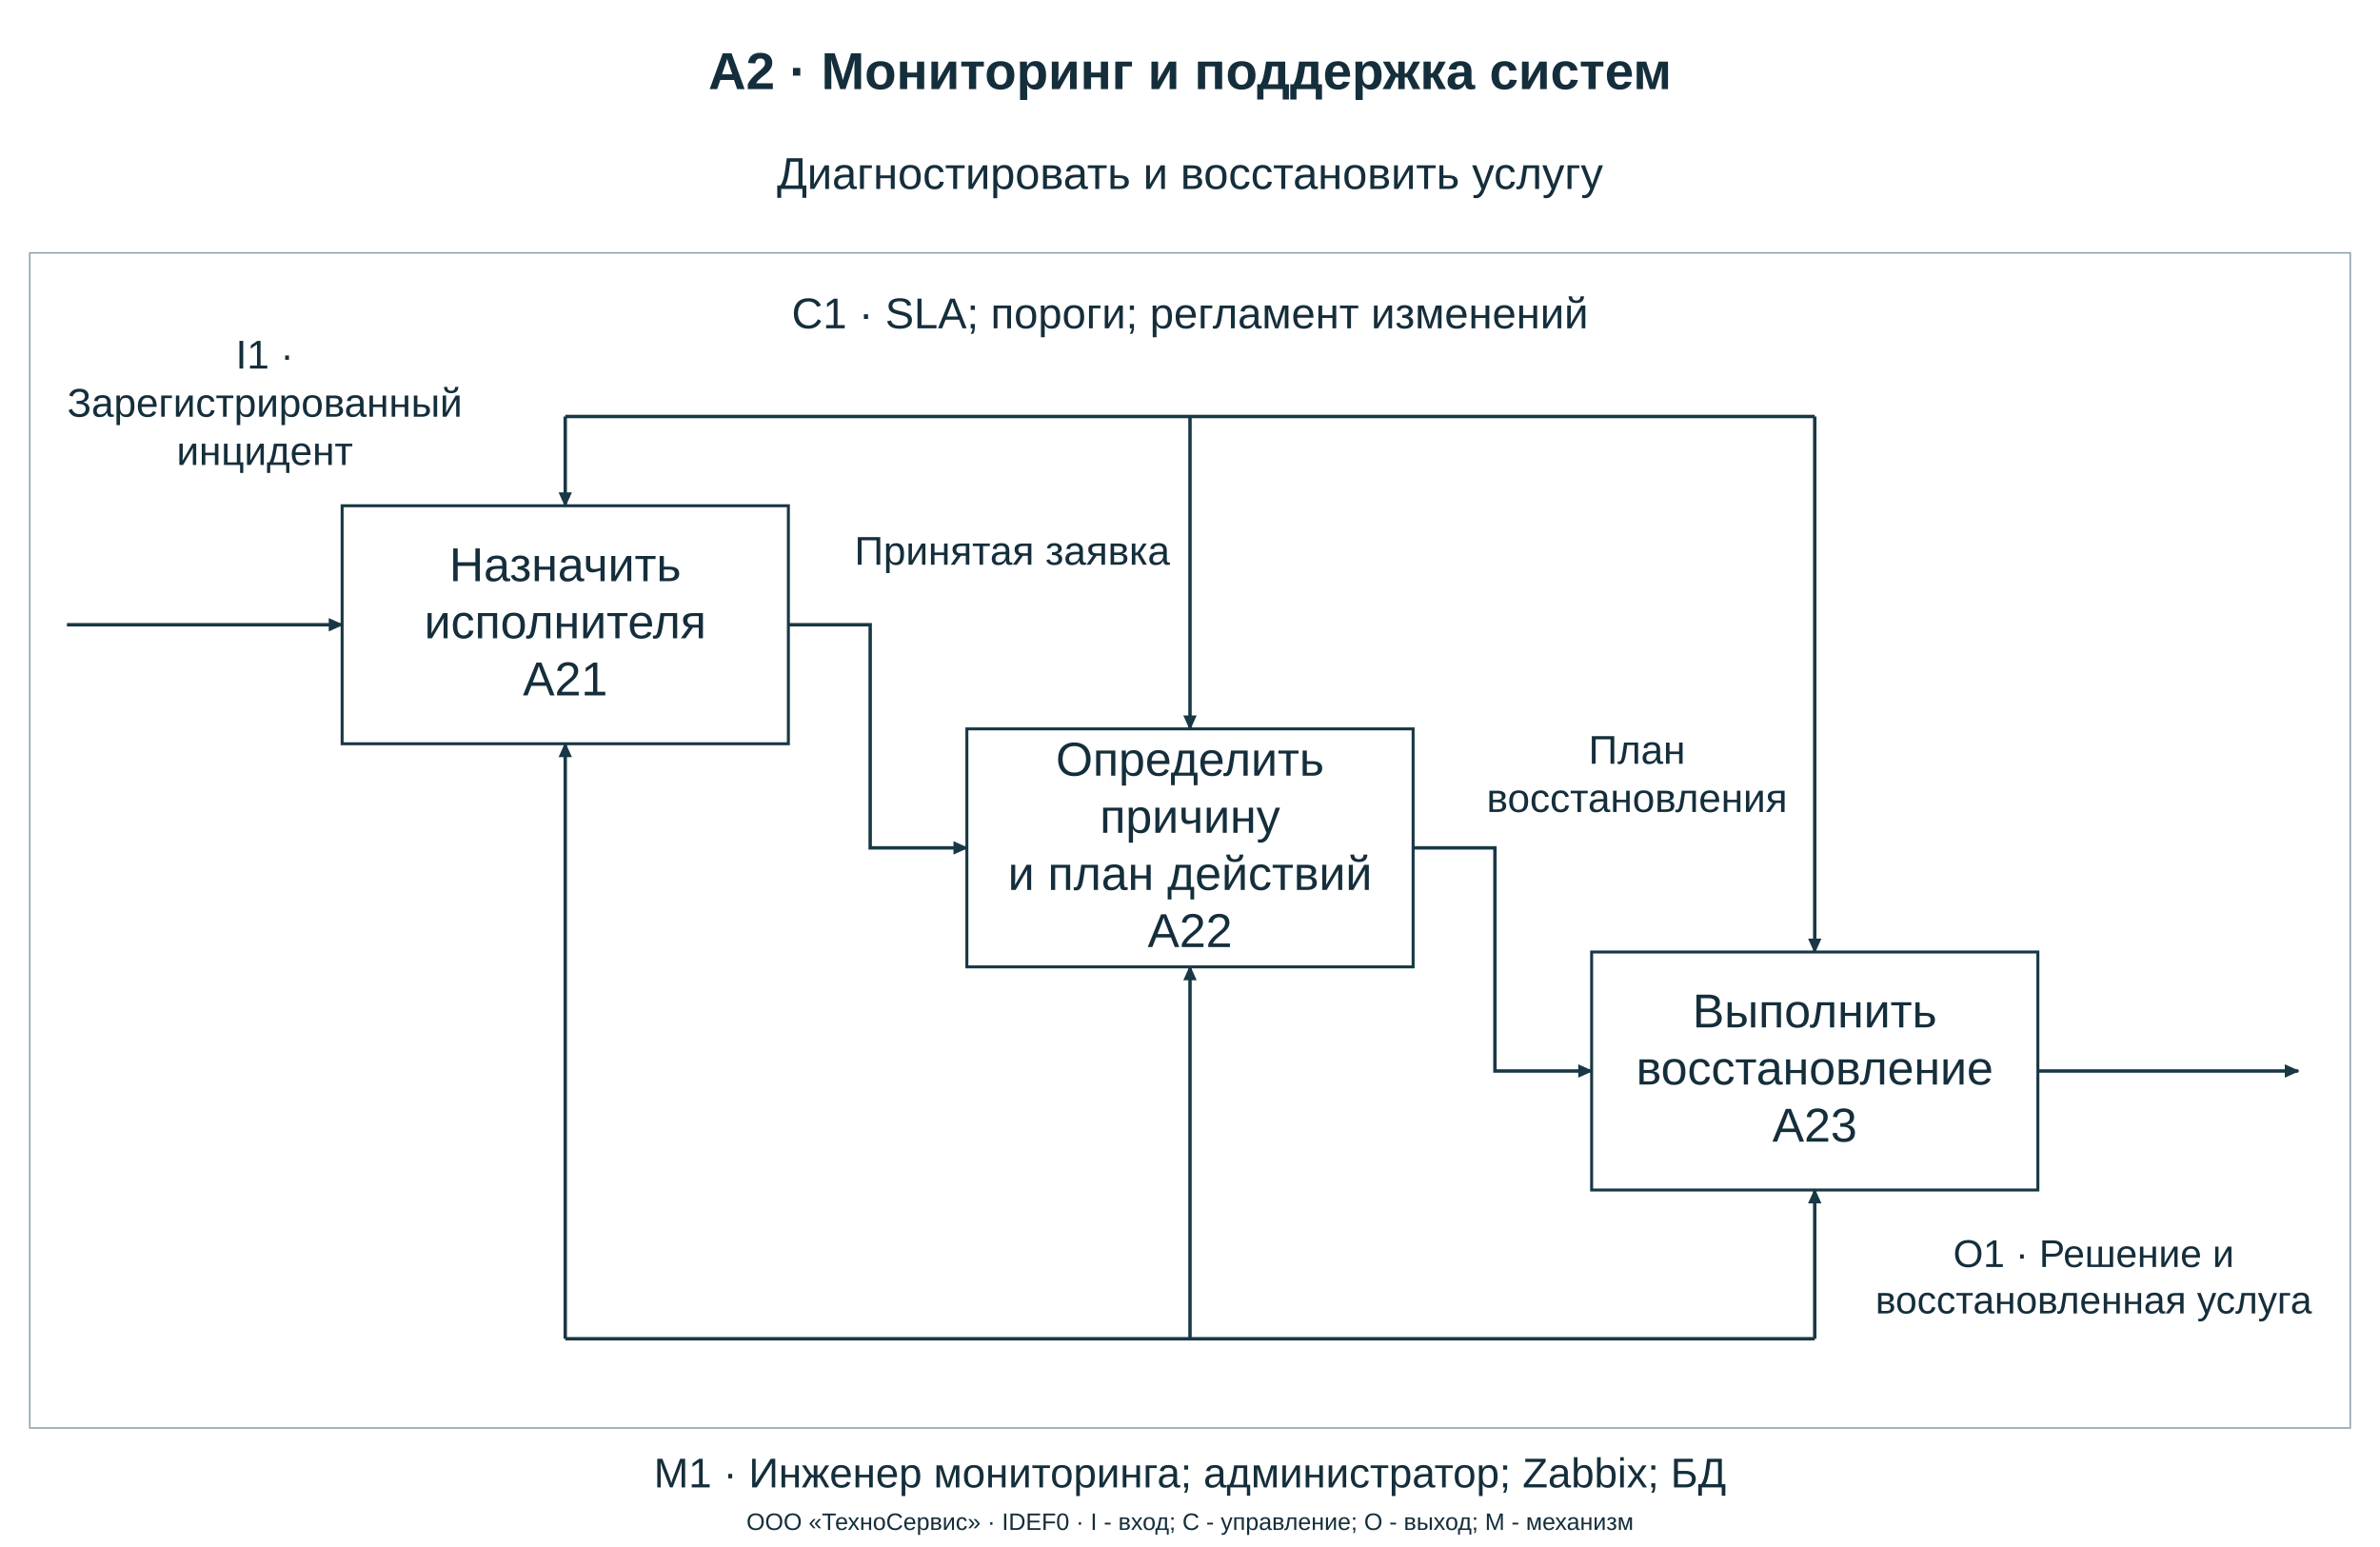
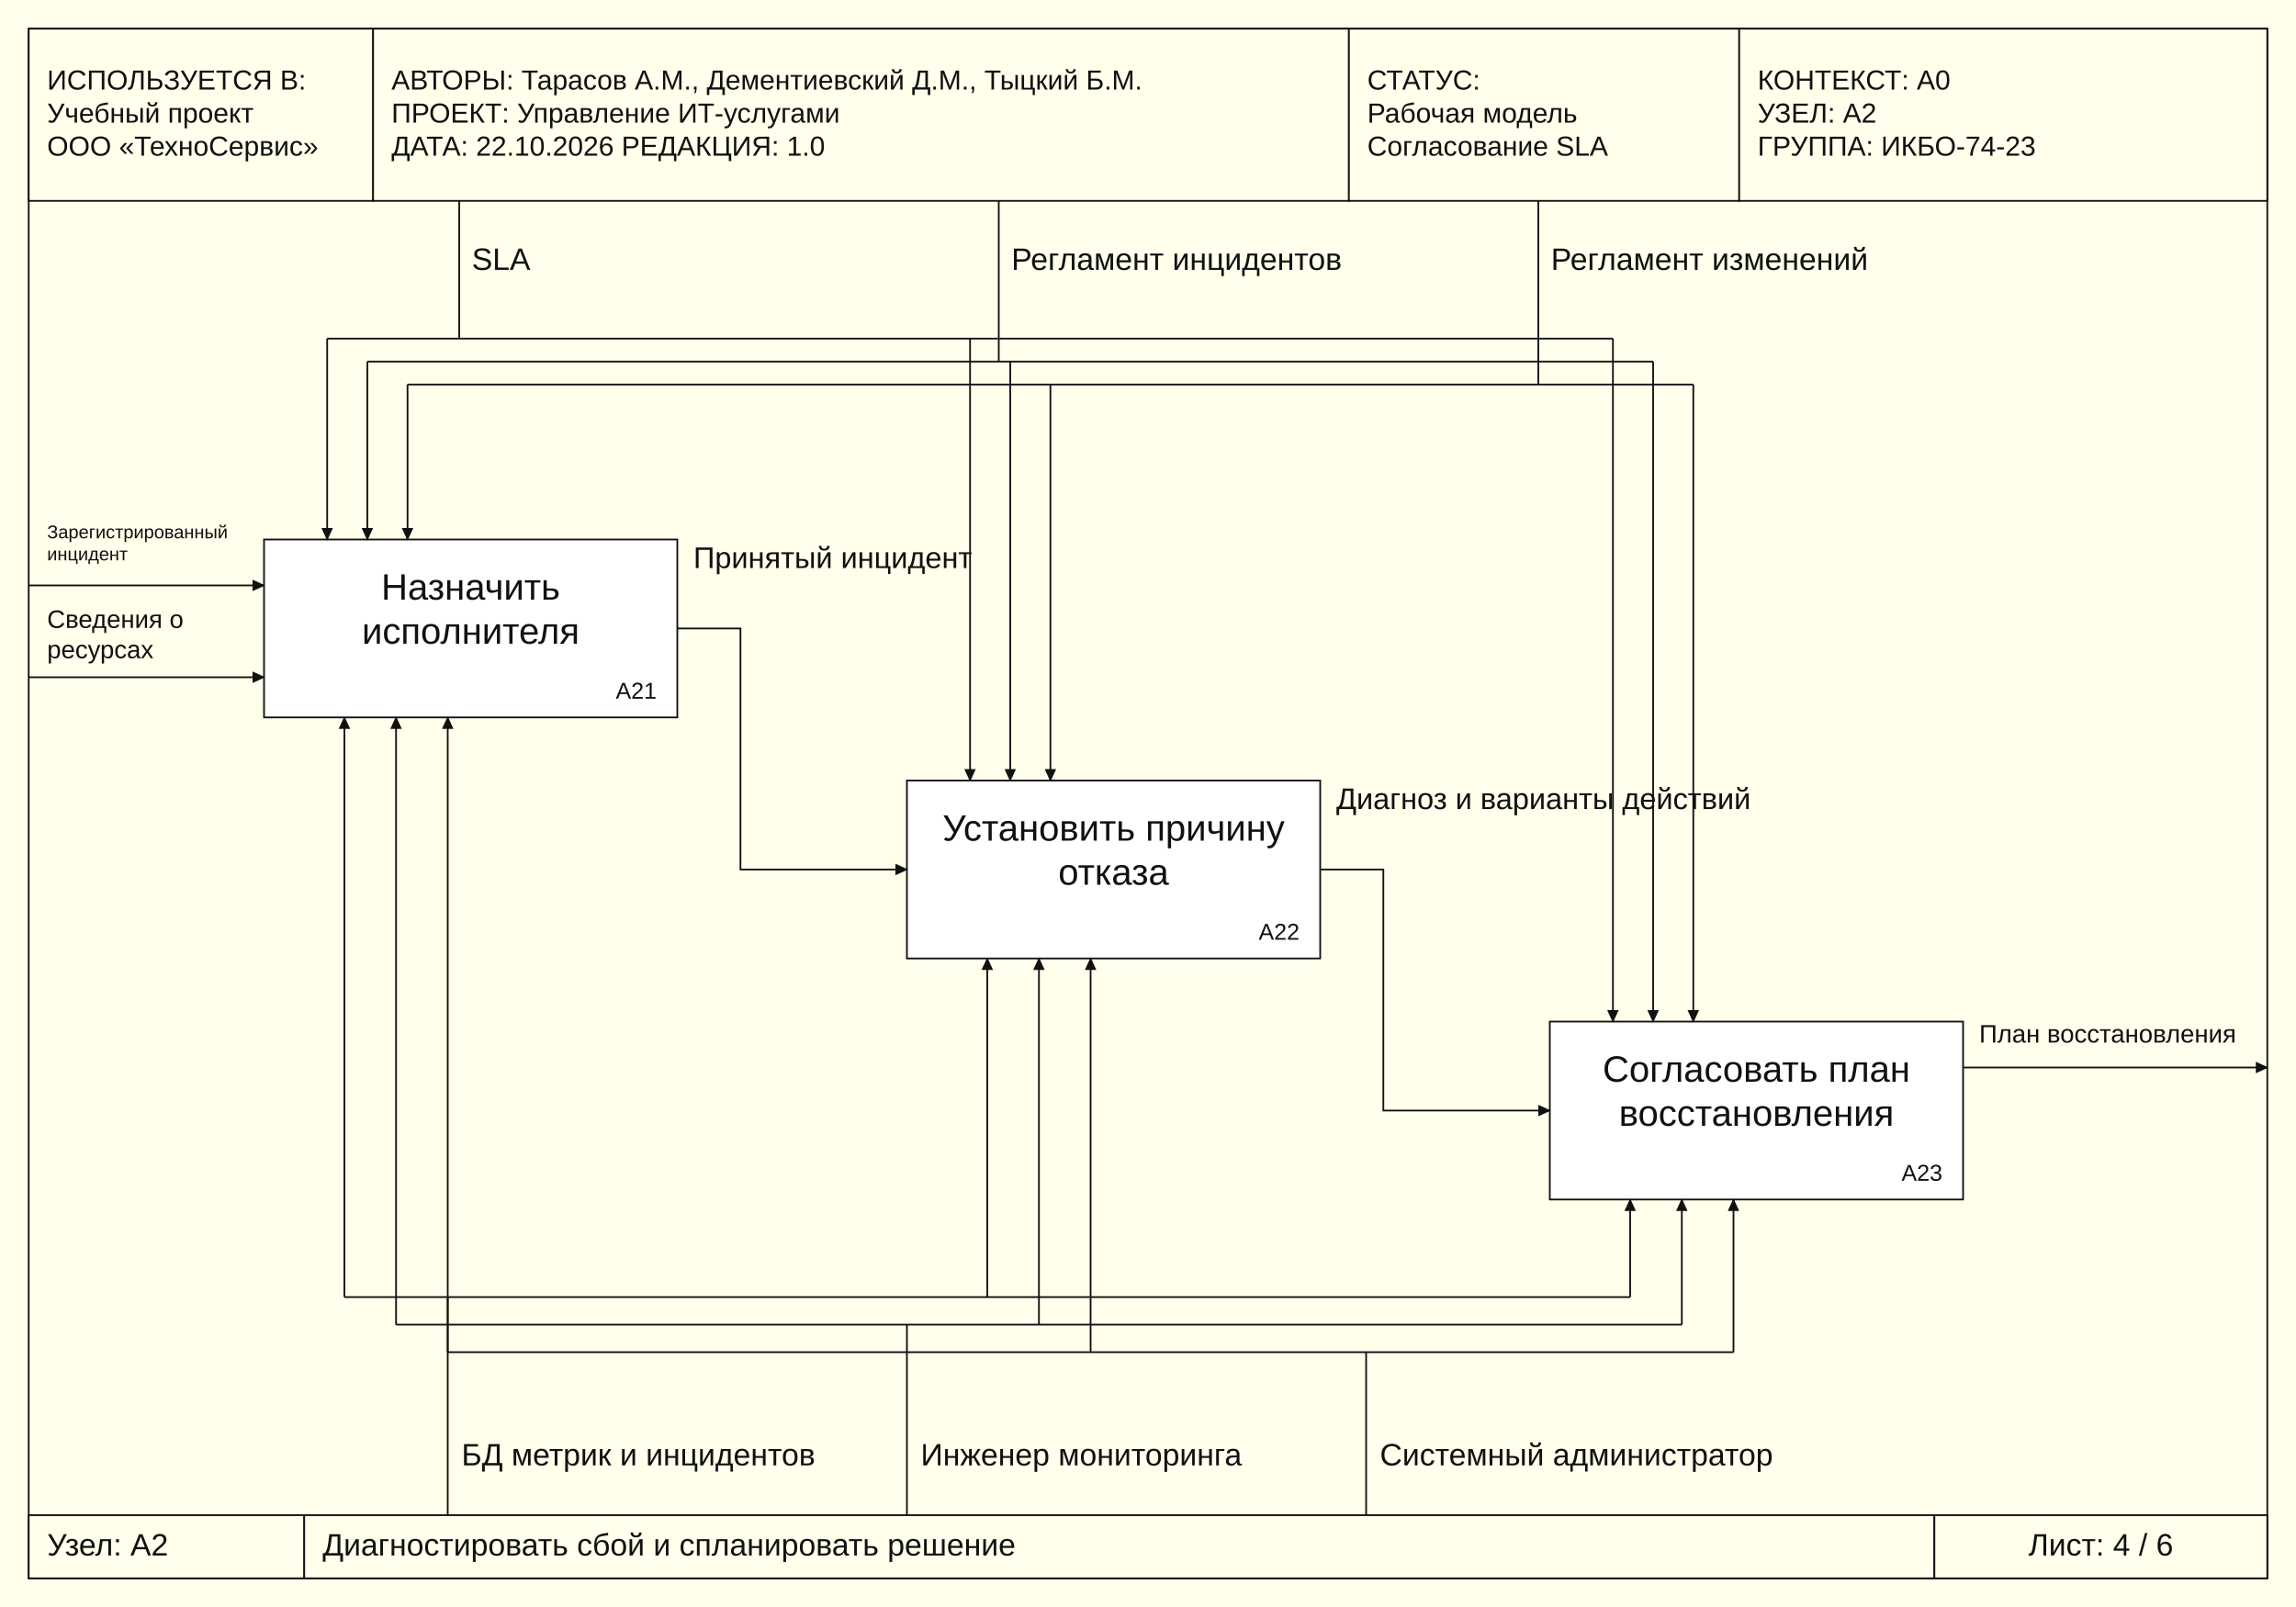
- <svg xmlns="http://www.w3.org/2000/svg" width="1600" height="1040" viewBox="0 0 1600 1040">
+ <svg xmlns="http://www.w3.org/2000/svg" width="2000" height="1400" viewBox="0 0 2000 1400">
  <defs>
-     <marker id="arrow" markerWidth="11" markerHeight="9" refX="9" refY="4.5" orient="auto" markerUnits="userSpaceOnUse">
-       <path d="M0 0 L10 4.5 L0 9 Z" fill="#183845" />
+     <marker id="arrow" markerWidth="12" markerHeight="10" refX="10" refY="5" orient="auto" markerUnits="userSpaceOnUse">
+       <path d="M0 0 L11 5 L0 10 Z" fill="#111" />
    </marker>
+     <pattern id="grid" width="20" height="20" patternUnits="userSpaceOnUse">
+       <path d="M20 0H0V20" fill="none" stroke="#e1e5e8" stroke-width=".7" />
+     </pattern>
  </defs>
-   <rect width="100%" height="100%" fill="white" />
-   <text x="800.0" y="50.0" text-anchor="middle" dominant-baseline="middle" font-family="Arial, sans-serif" font-size="35" font-weight="700" fill="#152e3b">A2 · Мониторинг и поддержка систем</text>
-   <text x="800.0" y="118.5" text-anchor="middle" dominant-baseline="middle" font-family="Arial, sans-serif" font-size="30" font-weight="400" fill="#152e3b">Диагностировать и восстановить услугу</text>
-   <rect x="20" y="170" width="1560" height="790" fill="none" stroke="#8ba2ab" stroke-width="1" />
-   <rect x="230" y="340" width="300" height="160" stroke="#183845" stroke-width="2" fill="white" />
-   <text x="380.0" y="381.6" text-anchor="middle" dominant-baseline="middle" font-family="Arial, sans-serif" font-size="32" fill="#152e3b">Назначить</text>
-   <text x="380.0" y="420.0" text-anchor="middle" dominant-baseline="middle" font-family="Arial, sans-serif" font-size="32" fill="#152e3b">исполнителя</text>
-   <text x="380.0" y="458.4" text-anchor="middle" dominant-baseline="middle" font-family="Arial, sans-serif" font-size="32" fill="#152e3b">A21</text>
-   <rect x="650" y="490" width="300" height="160" stroke="#183845" stroke-width="2" fill="white" />
-   <text x="800.0" y="512.4" text-anchor="middle" dominant-baseline="middle" font-family="Arial, sans-serif" font-size="32" fill="#152e3b">Определить</text>
-   <text x="800.0" y="550.8" text-anchor="middle" dominant-baseline="middle" font-family="Arial, sans-serif" font-size="32" fill="#152e3b">причину</text>
-   <text x="800.0" y="589.2" text-anchor="middle" dominant-baseline="middle" font-family="Arial, sans-serif" font-size="32" fill="#152e3b">и план действий</text>
-   <text x="800.0" y="627.6" text-anchor="middle" dominant-baseline="middle" font-family="Arial, sans-serif" font-size="32" fill="#152e3b">A22</text>
-   <rect x="1070" y="640" width="300" height="160" stroke="#183845" stroke-width="2" fill="white" />
-   <text x="1220.0" y="681.6" text-anchor="middle" dominant-baseline="middle" font-family="Arial, sans-serif" font-size="32" fill="#152e3b">Выполнить</text>
-   <text x="1220.0" y="720.0" text-anchor="middle" dominant-baseline="middle" font-family="Arial, sans-serif" font-size="32" fill="#152e3b">восстановление</text>
-   <text x="1220.0" y="758.4" text-anchor="middle" dominant-baseline="middle" font-family="Arial, sans-serif" font-size="32" fill="#152e3b">A23</text>
-   <text x="800.0" y="212.5" text-anchor="middle" dominant-baseline="middle" font-family="Arial, sans-serif" font-size="29" font-weight="400" fill="#152e3b">C1 · SLA; пороги; регламент изменений</text>
-   <polyline points="380,280 1220,280" fill="none" stroke="#183845" stroke-width="2.3" />
-   <polyline points="380.0,280 380.0,340" fill="none" stroke="#183845" stroke-width="2.3" marker-end="url(#arrow)" />
-   <polyline points="800.0,280 800.0,490" fill="none" stroke="#183845" stroke-width="2.3" marker-end="url(#arrow)" />
-   <polyline points="1220.0,280 1220.0,640" fill="none" stroke="#183845" stroke-width="2.3" marker-end="url(#arrow)" />
-   <text x="178.0" y="240.1" text-anchor="middle" dominant-baseline="middle" font-family="Arial, sans-serif" font-size="27" font-weight="400" fill="#152e3b">I1 ·</text>
-   <text x="178.0" y="272.5" text-anchor="middle" dominant-baseline="middle" font-family="Arial, sans-serif" font-size="27" font-weight="400" fill="#152e3b">Зарегистрированный</text>
-   <text x="178.0" y="304.9" text-anchor="middle" dominant-baseline="middle" font-family="Arial, sans-serif" font-size="27" font-weight="400" fill="#152e3b">инцидент</text>
-   <polyline points="45,420.0 230,420.0" fill="none" stroke="#183845" stroke-width="2.3" marker-end="url(#arrow)" />
-   <polyline points="530,420.0 585,420.0 585,570.0 650,570.0" fill="none" stroke="#183845" stroke-width="2.3" marker-end="url(#arrow)" />
-   <text x="680.5" y="372.0" text-anchor="middle" dominant-baseline="middle" font-family="Arial, sans-serif" font-size="27" font-weight="400" fill="#152e3b">Принятая заявка</text>
-   <polyline points="950,570.0 1005,570.0 1005,720.0 1070,720.0" fill="none" stroke="#183845" stroke-width="2.3" marker-end="url(#arrow)" />
-   <text x="1100.5" y="505.8" text-anchor="middle" dominant-baseline="middle" font-family="Arial, sans-serif" font-size="27" font-weight="400" fill="#152e3b">План</text>
-   <text x="1100.5" y="538.2" text-anchor="middle" dominant-baseline="middle" font-family="Arial, sans-serif" font-size="27" font-weight="400" fill="#152e3b">восстановления</text>
-   <polyline points="1370,720 1545,720" fill="none" stroke="#183845" stroke-width="2.3" marker-end="url(#arrow)" />
-   <text x="1407.5" y="844.4" text-anchor="middle" dominant-baseline="middle" font-family="Arial, sans-serif" font-size="26" font-weight="400" fill="#152e3b">O1 · Решение и</text>
-   <text x="1407.5" y="875.6" text-anchor="middle" dominant-baseline="middle" font-family="Arial, sans-serif" font-size="26" font-weight="400" fill="#152e3b">восстановленная услуга</text>
-   <polyline points="380,900 1220,900" fill="none" stroke="#183845" stroke-width="2.3" />
-   <polyline points="380.0,900 380.0,500" fill="none" stroke="#183845" stroke-width="2.3" marker-end="url(#arrow)" />
-   <polyline points="800.0,900 800.0,650" fill="none" stroke="#183845" stroke-width="2.3" marker-end="url(#arrow)" />
-   <polyline points="1220.0,900 1220.0,800" fill="none" stroke="#183845" stroke-width="2.3" marker-end="url(#arrow)" />
-   <text x="800.0" y="992.0" text-anchor="middle" dominant-baseline="middle" font-family="Arial, sans-serif" font-size="28" font-weight="400" fill="#152e3b">M1 · Инженер мониторинга; администратор; Zabbix; БД</text>
-   <text x="800.0" y="1024.0" text-anchor="middle" dominant-baseline="middle" font-family="Arial, sans-serif" font-size="16" font-weight="400" fill="#152e3b">ООО «ТехноСервис» · IDEF0 · I - вход; C - управление; O - выход; M - механизм</text>
+   <rect width="100%" height="100%" fill="#ffffec" />
+   <rect x="25" y="25" width="1950" height="1350" stroke="#111" stroke-width="1.5" fill="#ffffec" />
+   <text x="1000.0" y="700.0" text-anchor="middle" dominant-baseline="middle" font-family="Arial, sans-serif" font-size="30" font-weight="400" fill="#111" />
+   <rect x="25" y="25" width="300" height="150" stroke="#111" stroke-width="1.5" fill="#ffffec" />
+   <text x="175.0" y="100.0" text-anchor="middle" dominant-baseline="middle" font-family="Arial, sans-serif" font-size="30" font-weight="400" fill="#111" />
+   <rect x="325" y="25" width="850" height="150" stroke="#111" stroke-width="1.5" fill="#ffffec" />
+   <text x="750.0" y="100.0" text-anchor="middle" dominant-baseline="middle" font-family="Arial, sans-serif" font-size="30" font-weight="400" fill="#111" />
+   <rect x="1175" y="25" width="340" height="150" stroke="#111" stroke-width="1.5" fill="#ffffec" />
+   <text x="1345.0" y="100.0" text-anchor="middle" dominant-baseline="middle" font-family="Arial, sans-serif" font-size="30" font-weight="400" fill="#111" />
+   <rect x="1515" y="25" width="460" height="150" stroke="#111" stroke-width="1.5" fill="#ffffec" />
+   <text x="1745.0" y="100.0" text-anchor="middle" dominant-baseline="middle" font-family="Arial, sans-serif" font-size="30" font-weight="400" fill="#111" />
+   <rect x="25" y="1320" width="240" height="55" stroke="#111" stroke-width="1.5" fill="#ffffec" />
+   <text x="145.0" y="1347.5" text-anchor="middle" dominant-baseline="middle" font-family="Arial, sans-serif" font-size="28" font-weight="400" fill="#111" />
+   <rect x="265" y="1320" width="1420" height="55" stroke="#111" stroke-width="1.5" fill="#ffffec" />
+   <text x="975.0" y="1347.5" text-anchor="middle" dominant-baseline="middle" font-family="Arial, sans-serif" font-size="28" font-weight="400" fill="#111" />
+   <rect x="1685" y="1320" width="290" height="55" stroke="#111" stroke-width="1.5" fill="#ffffec" />
+   <text x="1830.0" y="1347.5" text-anchor="middle" dominant-baseline="middle" font-family="Arial, sans-serif" font-size="28" font-weight="400" fill="#111" />
+   <text x="41" y="71.2" text-anchor="start" dominant-baseline="middle" font-family="Arial, sans-serif" font-size="24" font-weight="400" fill="#111">ИСПОЛЬЗУЕТСЯ В:</text>
+   <text x="41" y="100.0" text-anchor="start" dominant-baseline="middle" font-family="Arial, sans-serif" font-size="24" font-weight="400" fill="#111">Учебный проект</text>
+   <text x="41" y="128.8" text-anchor="start" dominant-baseline="middle" font-family="Arial, sans-serif" font-size="24" font-weight="400" fill="#111">ООО «ТехноСервис»</text>
+   <text x="341" y="71.2" text-anchor="start" dominant-baseline="middle" font-family="Arial, sans-serif" font-size="24" font-weight="400" fill="#111">АВТОРЫ: Тарасов А.М., Дементиевский Д.М., Тыцкий Б.М.</text>
+   <text x="341" y="100.0" text-anchor="start" dominant-baseline="middle" font-family="Arial, sans-serif" font-size="24" font-weight="400" fill="#111">ПРОЕКТ: Управление ИТ-услугами</text>
+   <text x="341" y="128.8" text-anchor="start" dominant-baseline="middle" font-family="Arial, sans-serif" font-size="24" font-weight="400" fill="#111">ДАТА: 22.10.2026 РЕДАКЦИЯ: 1.0</text>
+   <text x="1191" y="71.2" text-anchor="start" dominant-baseline="middle" font-family="Arial, sans-serif" font-size="24" font-weight="400" fill="#111">СТАТУС:</text>
+   <text x="1191" y="100.0" text-anchor="start" dominant-baseline="middle" font-family="Arial, sans-serif" font-size="24" font-weight="400" fill="#111">Рабочая модель</text>
+   <text x="1191" y="128.8" text-anchor="start" dominant-baseline="middle" font-family="Arial, sans-serif" font-size="24" font-weight="400" fill="#111">Согласование SLA</text>
+   <text x="1531" y="71.2" text-anchor="start" dominant-baseline="middle" font-family="Arial, sans-serif" font-size="24" font-weight="400" fill="#111">КОНТЕКСТ: A0</text>
+   <text x="1531" y="100.0" text-anchor="start" dominant-baseline="middle" font-family="Arial, sans-serif" font-size="24" font-weight="400" fill="#111">УЗЕЛ: A2</text>
+   <text x="1531" y="128.8" text-anchor="start" dominant-baseline="middle" font-family="Arial, sans-serif" font-size="24" font-weight="400" fill="#111">ГРУППА: ИКБО-74-23</text>
+   <text x="41" y="1347.5" text-anchor="start" dominant-baseline="middle" font-family="Arial, sans-serif" font-size="27" font-weight="400" fill="#111">Узел: A2</text>
+   <text x="281" y="1347.5" text-anchor="start" dominant-baseline="middle" font-family="Arial, sans-serif" font-size="27" font-weight="400" fill="#111">Диагностировать сбой и спланировать решение</text>
+   <text x="1830.0" y="1347.5" text-anchor="middle" dominant-baseline="middle" font-family="Arial, sans-serif" font-size="27" font-weight="400" fill="#111">Лист: 4 / 6</text>
+   <rect x="230" y="470" width="360" height="155" stroke="#111" stroke-width="1.5" fill="white" />
+   <text x="410.0" y="547.5" text-anchor="middle" dominant-baseline="middle" font-family="Arial, sans-serif" font-size="32" font-weight="400" fill="#111" />
+   <text x="410.0" y="513.3" text-anchor="middle" dominant-baseline="middle" font-family="Arial, sans-serif" font-size="32" font-weight="400" fill="#111">Назначить</text>
+   <text x="410.0" y="551.7" text-anchor="middle" dominant-baseline="middle" font-family="Arial, sans-serif" font-size="32" font-weight="400" fill="#111">исполнителя</text>
+   <text x="572" y="603.0" text-anchor="end" dominant-baseline="middle" font-family="Arial, sans-serif" font-size="20" font-weight="400" fill="#111">A21</text>
+   <rect x="790" y="680" width="360" height="155" stroke="#111" stroke-width="1.5" fill="white" />
+   <text x="970.0" y="757.5" text-anchor="middle" dominant-baseline="middle" font-family="Arial, sans-serif" font-size="32" font-weight="400" fill="#111" />
+   <text x="970.0" y="723.3" text-anchor="middle" dominant-baseline="middle" font-family="Arial, sans-serif" font-size="32" font-weight="400" fill="#111">Установить причину</text>
+   <text x="970.0" y="761.7" text-anchor="middle" dominant-baseline="middle" font-family="Arial, sans-serif" font-size="32" font-weight="400" fill="#111">отказа</text>
+   <text x="1132" y="813.0" text-anchor="end" dominant-baseline="middle" font-family="Arial, sans-serif" font-size="20" font-weight="400" fill="#111">A22</text>
+   <rect x="1350" y="890" width="360" height="155" stroke="#111" stroke-width="1.5" fill="white" />
+   <text x="1530.0" y="967.5" text-anchor="middle" dominant-baseline="middle" font-family="Arial, sans-serif" font-size="32" font-weight="400" fill="#111" />
+   <text x="1530.0" y="933.3" text-anchor="middle" dominant-baseline="middle" font-family="Arial, sans-serif" font-size="32" font-weight="400" fill="#111">Согласовать план</text>
+   <text x="1530.0" y="971.7" text-anchor="middle" dominant-baseline="middle" font-family="Arial, sans-serif" font-size="32" font-weight="400" fill="#111">восстановления</text>
+   <text x="1692" y="1023.0" text-anchor="end" dominant-baseline="middle" font-family="Arial, sans-serif" font-size="20" font-weight="400" fill="#111">A23</text>
+   <polyline points="25,510 230,510" fill="none" stroke="#111" stroke-width="1.5" marker-end="url(#arrow)" />
+   <text x="41" y="464.4" text-anchor="start" dominant-baseline="middle" font-family="Arial, sans-serif" font-size="16" font-weight="400" fill="#111">Зарегистрированный</text>
+   <text x="41" y="483.6" text-anchor="start" dominant-baseline="middle" font-family="Arial, sans-serif" font-size="16" font-weight="400" fill="#111">инцидент</text>
+   <polyline points="25,590 230,590" fill="none" stroke="#111" stroke-width="1.5" marker-end="url(#arrow)" />
+   <text x="41" y="540.8" text-anchor="start" dominant-baseline="middle" font-family="Arial, sans-serif" font-size="22" font-weight="400" fill="#111">Сведения о</text>
+   <text x="41" y="567.2" text-anchor="start" dominant-baseline="middle" font-family="Arial, sans-serif" font-size="22" font-weight="400" fill="#111">ресурсах</text>
+   <polyline points="590,547.5 645,547.5 645,757.5 790,757.5" fill="none" stroke="#111" stroke-width="1.5" marker-end="url(#arrow)" />
+   <text x="604" y="487.5" text-anchor="start" dominant-baseline="middle" font-family="Arial, sans-serif" font-size="26" font-weight="400" fill="#111">Принятый инцидент</text>
+   <polyline points="1150,757.5 1205,757.5 1205,967.5 1350,967.5" fill="none" stroke="#111" stroke-width="1.5" marker-end="url(#arrow)" />
+   <text x="1164" y="697.5" text-anchor="start" dominant-baseline="middle" font-family="Arial, sans-serif" font-size="26" font-weight="400" fill="#111">Диагноз и варианты действий</text>
+   <polyline points="1710,930 1975,930" fill="none" stroke="#111" stroke-width="1.5" marker-end="url(#arrow)" />
+   <text x="1724" y="902.0" text-anchor="start" dominant-baseline="middle" font-family="Arial, sans-serif" font-size="22" font-weight="400" fill="#111">План восстановления</text>
+   <polyline points="400,175 400,295" fill="none" stroke="#111" stroke-width="1.5" />
+   <text x="411" y="227.5" text-anchor="start" dominant-baseline="middle" font-family="Arial, sans-serif" font-size="27" font-weight="400" fill="#111">SLA</text>
+   <polyline points="285,295 1405,295" fill="none" stroke="#111" stroke-width="1.5" />
+   <polyline points="285,295 285,470" fill="none" stroke="#111" stroke-width="1.5" marker-end="url(#arrow)" />
+   <polyline points="845,295 845,680" fill="none" stroke="#111" stroke-width="1.5" marker-end="url(#arrow)" />
+   <polyline points="1405,295 1405,890" fill="none" stroke="#111" stroke-width="1.5" marker-end="url(#arrow)" />
+   <polyline points="870,175 870,315" fill="none" stroke="#111" stroke-width="1.5" />
+   <text x="881" y="227.5" text-anchor="start" dominant-baseline="middle" font-family="Arial, sans-serif" font-size="27" font-weight="400" fill="#111">Регламент инцидентов</text>
+   <polyline points="320,315 1440,315" fill="none" stroke="#111" stroke-width="1.5" />
+   <polyline points="320,315 320,470" fill="none" stroke="#111" stroke-width="1.5" marker-end="url(#arrow)" />
+   <polyline points="880,315 880,680" fill="none" stroke="#111" stroke-width="1.5" marker-end="url(#arrow)" />
+   <polyline points="1440,315 1440,890" fill="none" stroke="#111" stroke-width="1.5" marker-end="url(#arrow)" />
+   <polyline points="1340,175 1340,335" fill="none" stroke="#111" stroke-width="1.5" />
+   <text x="1351" y="227.5" text-anchor="start" dominant-baseline="middle" font-family="Arial, sans-serif" font-size="27" font-weight="400" fill="#111">Регламент изменений</text>
+   <polyline points="355,335 1475,335" fill="none" stroke="#111" stroke-width="1.5" />
+   <polyline points="355,335 355,470" fill="none" stroke="#111" stroke-width="1.5" marker-end="url(#arrow)" />
+   <polyline points="915,335 915,680" fill="none" stroke="#111" stroke-width="1.5" marker-end="url(#arrow)" />
+   <polyline points="1475,335 1475,890" fill="none" stroke="#111" stroke-width="1.5" marker-end="url(#arrow)" />
+   <polyline points="390,1320 390,1130" fill="none" stroke="#111" stroke-width="1.5" />
+   <text x="402" y="1269.0" text-anchor="start" dominant-baseline="middle" font-family="Arial, sans-serif" font-size="27" font-weight="400" fill="#111">БД метрик и инцидентов</text>
+   <polyline points="300,1130 1420,1130" fill="none" stroke="#111" stroke-width="1.5" />
+   <polyline points="300,1130 300,625" fill="none" stroke="#111" stroke-width="1.5" marker-end="url(#arrow)" />
+   <polyline points="860,1130 860,835" fill="none" stroke="#111" stroke-width="1.5" marker-end="url(#arrow)" />
+   <polyline points="1420,1130 1420,1045" fill="none" stroke="#111" stroke-width="1.5" marker-end="url(#arrow)" />
+   <polyline points="790,1320 790,1154" fill="none" stroke="#111" stroke-width="1.5" />
+   <text x="802" y="1269.0" text-anchor="start" dominant-baseline="middle" font-family="Arial, sans-serif" font-size="27" font-weight="400" fill="#111">Инженер мониторинга</text>
+   <polyline points="345,1154 1465,1154" fill="none" stroke="#111" stroke-width="1.5" />
+   <polyline points="345,1154 345,625" fill="none" stroke="#111" stroke-width="1.5" marker-end="url(#arrow)" />
+   <polyline points="905,1154 905,835" fill="none" stroke="#111" stroke-width="1.5" marker-end="url(#arrow)" />
+   <polyline points="1465,1154 1465,1045" fill="none" stroke="#111" stroke-width="1.5" marker-end="url(#arrow)" />
+   <polyline points="1190,1320 1190,1178" fill="none" stroke="#111" stroke-width="1.5" />
+   <text x="1202" y="1269.0" text-anchor="start" dominant-baseline="middle" font-family="Arial, sans-serif" font-size="27" font-weight="400" fill="#111">Системный администратор</text>
+   <polyline points="390,1178 1510,1178" fill="none" stroke="#111" stroke-width="1.5" />
+   <polyline points="390,1178 390,625" fill="none" stroke="#111" stroke-width="1.5" marker-end="url(#arrow)" />
+   <polyline points="950,1178 950,835" fill="none" stroke="#111" stroke-width="1.5" marker-end="url(#arrow)" />
+   <polyline points="1510,1178 1510,1045" fill="none" stroke="#111" stroke-width="1.5" marker-end="url(#arrow)" />
</svg>
